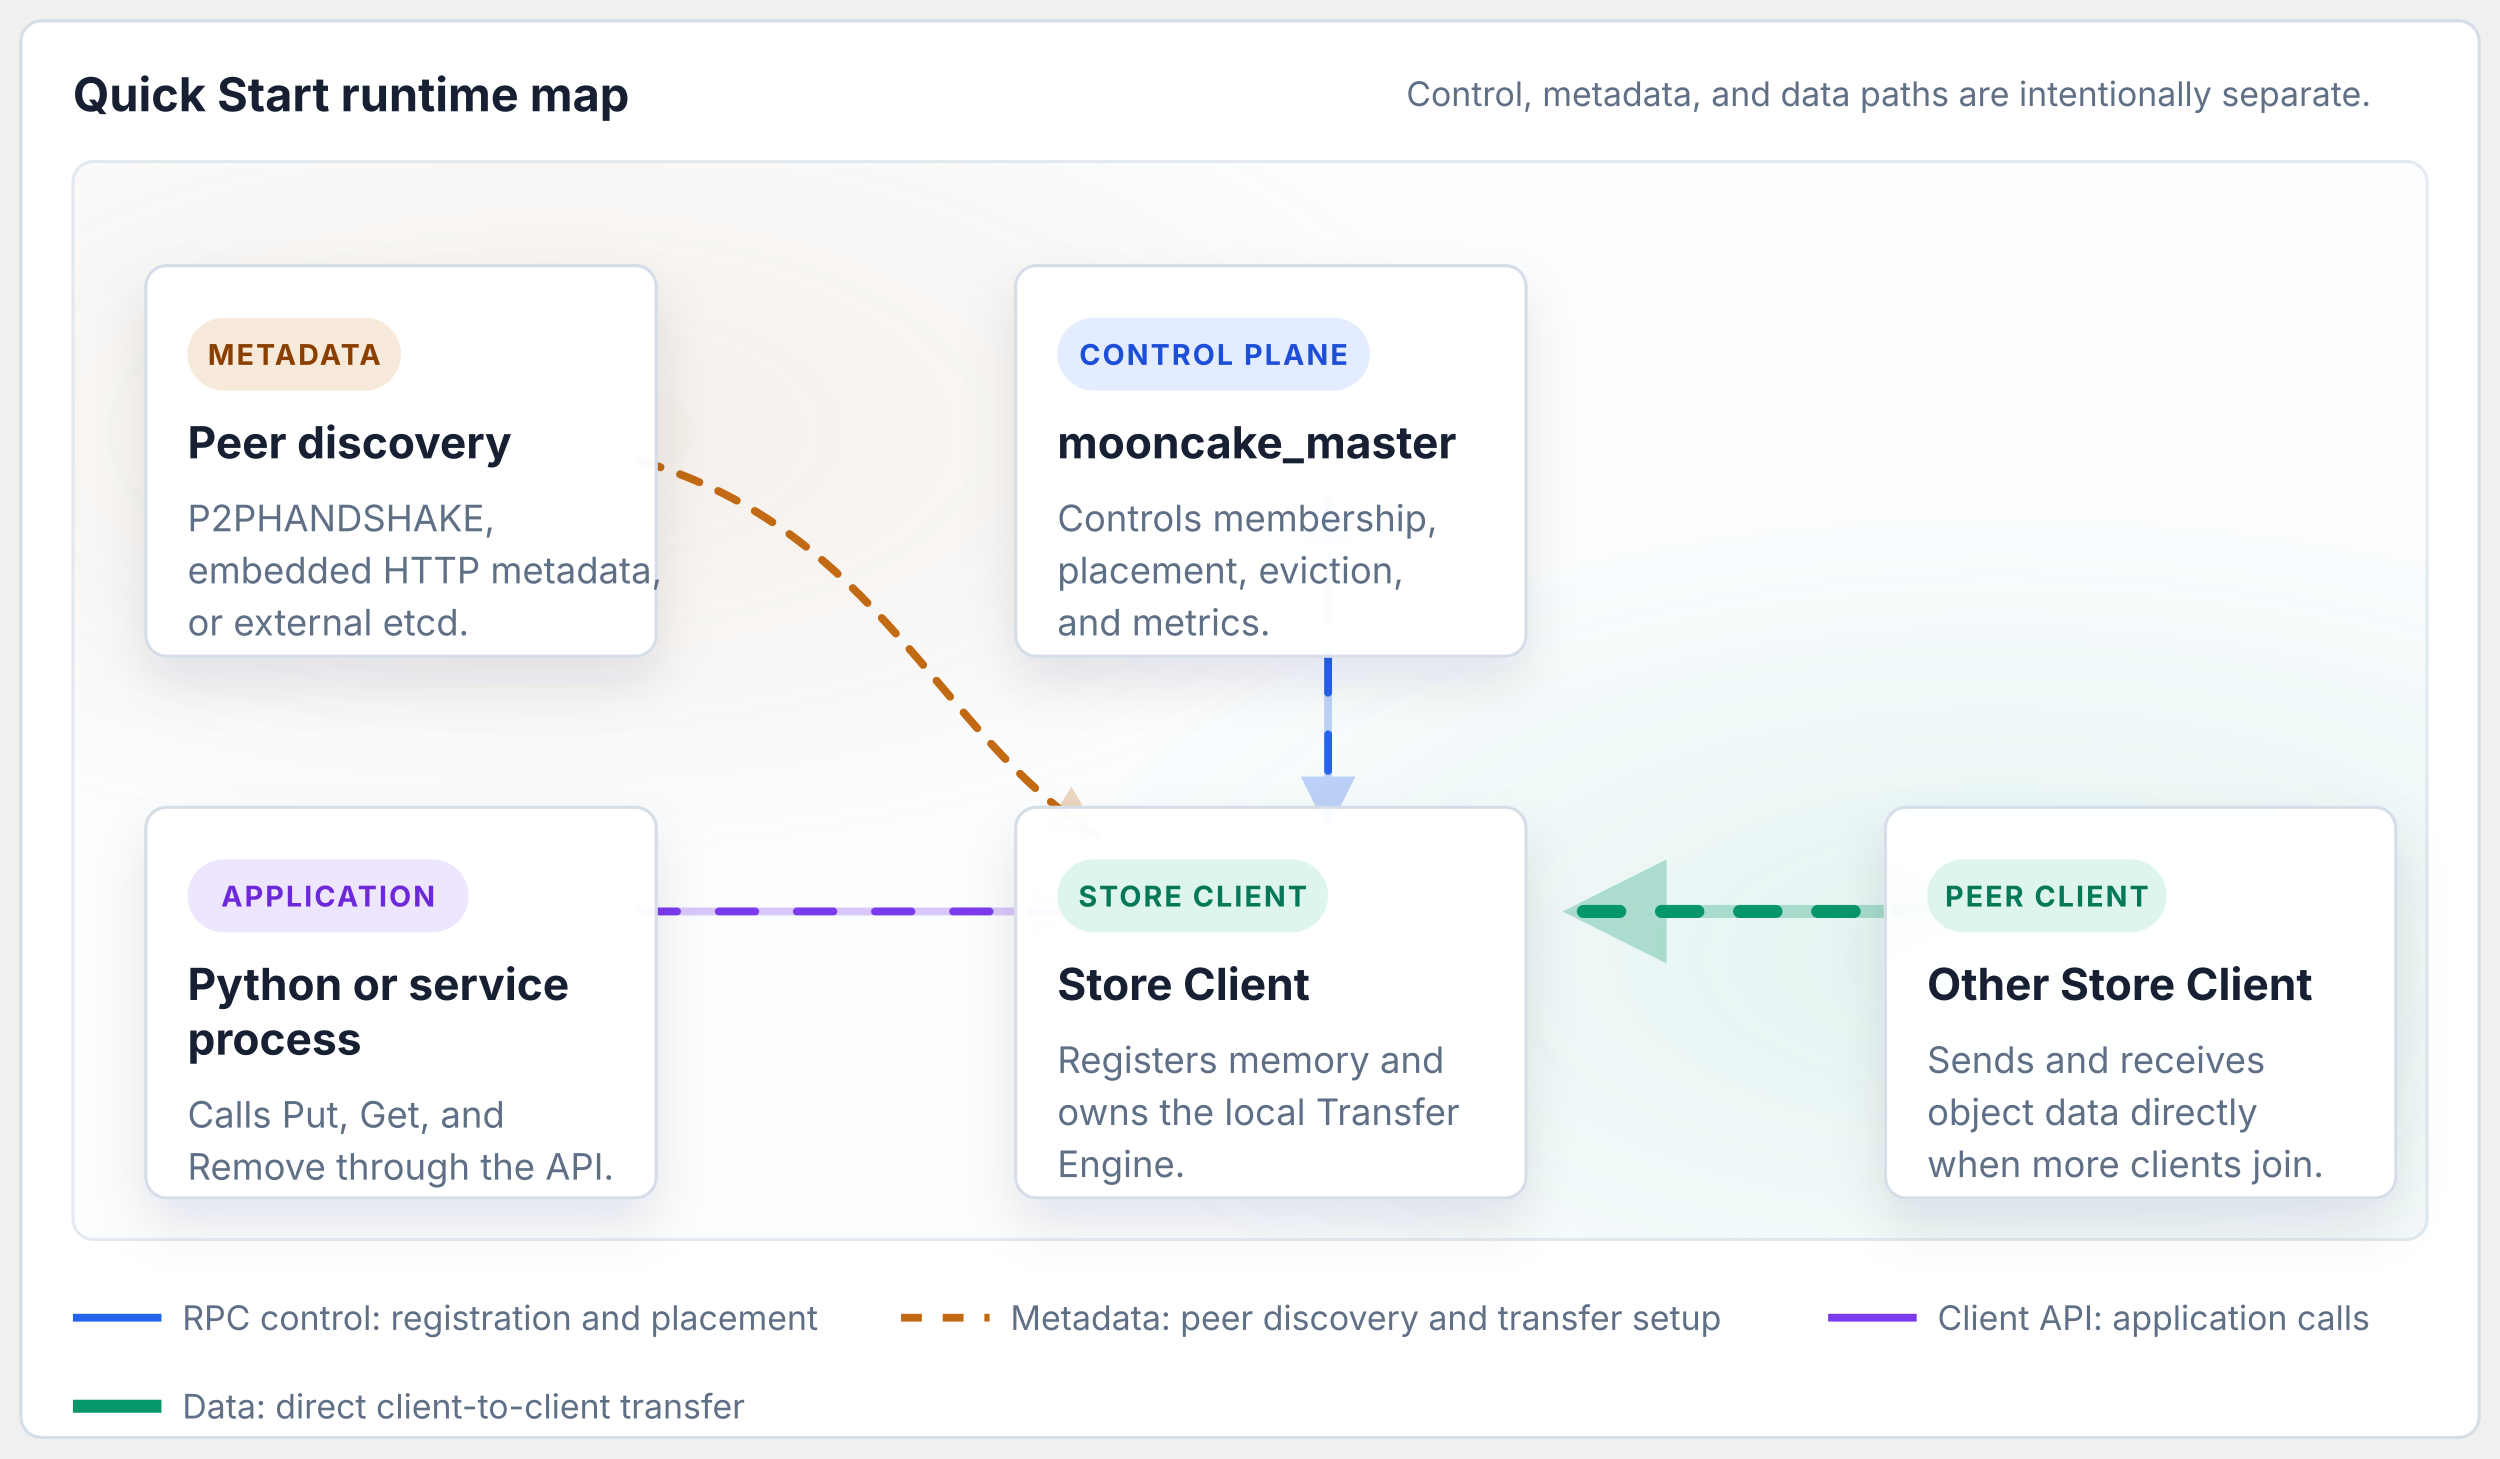
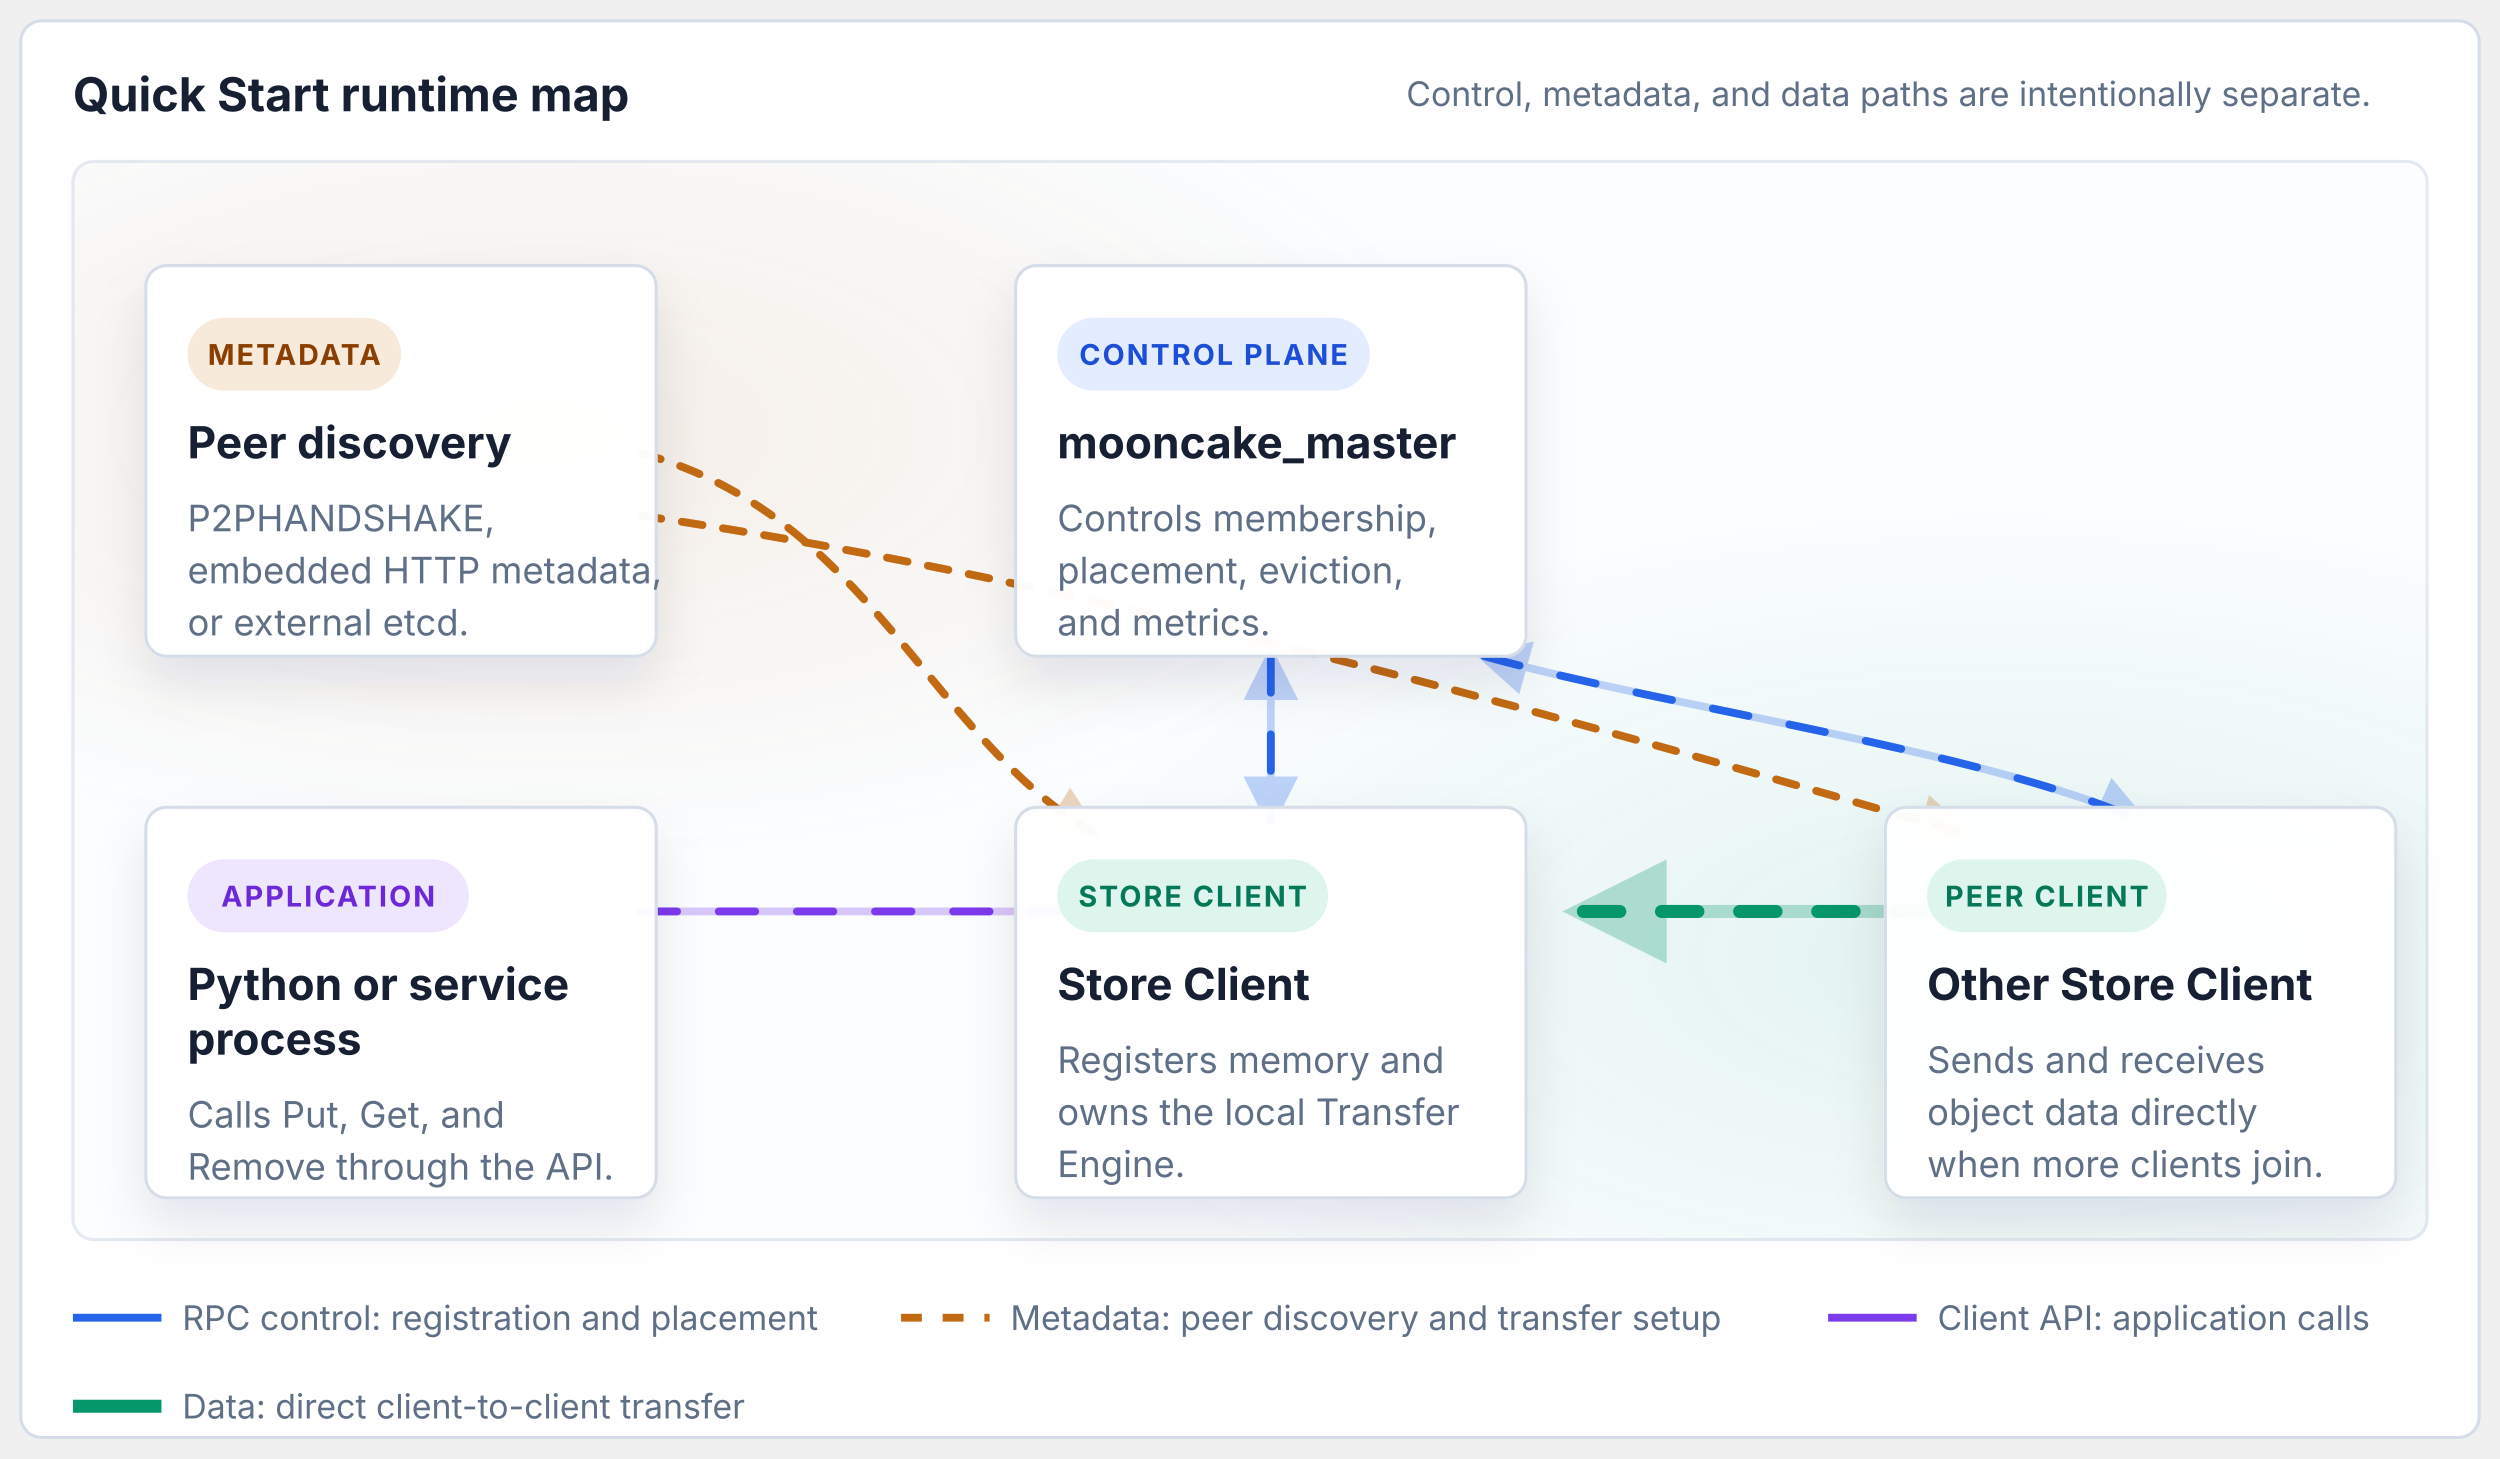
<svg xmlns="http://www.w3.org/2000/svg" viewBox="0 0 960 560" role="img" aria-labelledby="title desc">
  <style>
    .bg { fill: url(#bg); }
    .panel { fill: #fff; stroke: #d5dde8; stroke-width: 1.2; }
    .stage { fill: #fbfdff; stroke: #e4eaf2; stroke-width: 1.2; }
    .node { fill: rgba(255,255,255,.97); stroke: #d5dde8; stroke-width: 1.2; filter: url(#shadow); }
    .title { fill: #172033; font: 700 18px -apple-system, BlinkMacSystemFont, "Segoe UI", sans-serif; dominant-baseline: middle; }
    .hint { fill: #5f6f86; font: 400 13px -apple-system, BlinkMacSystemFont, "Segoe UI", sans-serif; dominant-baseline: middle; }
    .role { font: 700 11px -apple-system, BlinkMacSystemFont, "Segoe UI", sans-serif; letter-spacing: .8px; dominant-baseline: middle; text-anchor: middle; }
    .node-title { fill: #172033; font: 700 17px -apple-system, BlinkMacSystemFont, "Segoe UI", sans-serif; }
    .node-text { fill: #5f6f86; font: 400 14px -apple-system, BlinkMacSystemFont, "Segoe UI", sans-serif; }
    .line-base, .line-run { fill: none; stroke-linecap: round; stroke-linejoin: round; }
    .line-base { opacity: .28; }
    .line-run { stroke-dasharray: 14 16; animation: flow 1.8s linear infinite; }
    .control { stroke: #2563eb; stroke-width: 3; }
    .metadata { stroke: #c26a13; stroke-width: 3; stroke-dasharray: 8 8; }
    .api { stroke: #7c3aed; stroke-width: 3; }
    .data { stroke: #059669; stroke-width: 5; }
    .legend { fill: #5f6f86; font: 400 13px -apple-system, BlinkMacSystemFont, "Segoe UI", sans-serif; dominant-baseline: middle; }
    @keyframes flow { to { stroke-dashoffset: -60; } }
    @media (prefers-reduced-motion: reduce) { .line-run { animation: none; } }
  </style>
  <defs>
    <linearGradient id="bg" x1="0" y1="0" x2="0" y2="1">
      <stop offset="0" stop-color="#ffffff" />
      <stop offset="1" stop-color="#f8fafc" />
    </linearGradient>
    <radialGradient id="warm" cx="20%" cy="25%" r="40%">
      <stop offset="0" stop-color="#c26a13" stop-opacity=".10" />
      <stop offset="1" stop-color="#c26a13" stop-opacity="0" />
    </radialGradient>
    <radialGradient id="cool" cx="82%" cy="74%" r="42%">
      <stop offset="0" stop-color="#059669" stop-opacity=".10" />
      <stop offset="1" stop-color="#059669" stop-opacity="0" />
    </radialGradient>
    <filter id="shadow" x="-20%" y="-20%" width="140%" height="150%">
      <feDropShadow dx="0" dy="10" stdDeviation="10" flood-color="#0f172a" flood-opacity=".10" />
    </filter>
    <marker id="arrow-control" viewBox="0 0 10 10" refX="8" refY="5" markerWidth="7" markerHeight="7" orient="auto-start-reverse">
      <path d="M0 0 10 5 0 10z" fill="#2563eb" />
    </marker>
    <marker id="arrow-metadata" viewBox="0 0 10 10" refX="8" refY="5" markerWidth="7" markerHeight="7" orient="auto">
      <path d="M0 0 10 5 0 10z" fill="#c26a13" />
    </marker>
    <marker id="arrow-api" viewBox="0 0 10 10" refX="8" refY="5" markerWidth="7" markerHeight="7" orient="auto">
      <path d="M0 0 10 5 0 10z" fill="#7c3aed" />
    </marker>
    <marker id="arrow-data" viewBox="0 0 10 10" refX="8" refY="5" markerWidth="8" markerHeight="8" orient="auto-start-reverse">
      <path d="M0 0 10 5 0 10z" fill="#059669" />
    </marker>
  </defs>
  <rect class="panel" x="8" y="8" width="944" height="544" rx="8" />
  <text class="title" x="28" y="36">Quick Start runtime map</text>
  <text class="hint" x="540" y="36">Control, metadata, and data paths are intentionally separate.</text>
  <rect class="stage" x="28" y="62" width="904" height="414" rx="8" />
  <rect x="28" y="62" width="904" height="414" rx="8" fill="url(#warm)" />
  <rect x="28" y="62" width="904" height="414" rx="8" fill="url(#cool)" />
-   <path class="line-base metadata" d="M246 177 C338 204 360 282 420 320" marker-end="url(#arrow-metadata)" />
-   <path class="line-run metadata" d="M246 177 C338 204 360 282 420 320" />
-   <path class="line-base control" d="M510 192 C510 238 510 278 510 315" marker-start="url(#arrow-control)" marker-end="url(#arrow-control)" />
-   <path class="line-run control" d="M510 192 C510 238 510 278 510 315" />
+   <path class="line-base metadata" d="M246 174 C334 198 356 282 420 320" marker-end="url(#arrow-metadata)" />
+   <path class="line-run metadata" d="M246 174 C334 198 356 282 420 320" />
+   <path class="line-base metadata" d="M246 198 C426 224 622 282 754 320" marker-end="url(#arrow-metadata)" />
+   <path class="line-run metadata" d="M246 198 C426 224 622 282 754 320" />
+   <path class="line-base control" d="M488 252 C488 276 488 296 488 315" marker-start="url(#arrow-control)" marker-end="url(#arrow-control)" />
+   <path class="line-run control" d="M488 252 C488 276 488 296 488 315" />
+   <path class="line-base control" d="M570 252 C642 272 760 288 822 315" marker-start="url(#arrow-control)" marker-end="url(#arrow-control)" />
+   <path class="line-run control" d="M570 252 C642 272 760 288 822 315" />
  <path class="line-base api" d="M246 350 C302 350 352 350 412 350" marker-end="url(#arrow-api)" />
  <path class="line-run api" d="M246 350 C302 350 352 350 412 350" />
  <path class="line-base data" d="M608 350 C660 350 705 350 756 350" marker-start="url(#arrow-data)" marker-end="url(#arrow-data)" />
  <path class="line-run data" d="M608 350 C660 350 705 350 756 350" />
  <g transform="translate(56 102)">
    <rect class="node" width="196" height="150" rx="8" />
    <rect x="16" y="20" width="82" height="28" rx="14" fill="#f7eadb" />
    <text class="role" x="57" y="34" fill="#8a3f00">METADATA</text>
    <text class="node-title" x="16" y="74">Peer discovery</text>
    <text class="node-text" x="16" y="102">P2PHANDSHAKE,</text>
    <text class="node-text" x="16" y="122">embedded HTTP metadata,</text>
    <text class="node-text" x="16" y="142">or external etcd.</text>
  </g>
  <g transform="translate(390 102)">
    <rect class="node" width="196" height="150" rx="8" />
    <rect x="16" y="20" width="120" height="28" rx="14" fill="#e4ecff" />
    <text class="role" x="76" y="34" fill="#1d4ed8">CONTROL PLANE</text>
    <text class="node-title" x="16" y="74">mooncake_master</text>
    <text class="node-text" x="16" y="102">Controls membership,</text>
    <text class="node-text" x="16" y="122">placement, eviction,</text>
    <text class="node-text" x="16" y="142">and metrics.</text>
  </g>
  <g transform="translate(56 310)">
    <rect class="node" width="196" height="150" rx="8" />
    <rect x="16" y="20" width="108" height="28" rx="14" fill="#eee5ff" />
    <text class="role" x="70" y="34" fill="#6d28d9">APPLICATION</text>
    <text class="node-title" x="16" y="74">Python or service</text>
    <text class="node-title" x="16" y="95">process</text>
    <text class="node-text" x="16" y="123">Calls Put, Get, and</text>
    <text class="node-text" x="16" y="143">Remove through the API.</text>
  </g>
  <g transform="translate(390 310)">
    <rect class="node" width="196" height="150" rx="8" />
    <rect x="16" y="20" width="104" height="28" rx="14" fill="#ddf5ed" />
    <text class="role" x="68" y="34" fill="#047857">STORE CLIENT</text>
    <text class="node-title" x="16" y="74">Store Client</text>
    <text class="node-text" x="16" y="102">Registers memory and</text>
    <text class="node-text" x="16" y="122">owns the local Transfer</text>
    <text class="node-text" x="16" y="142">Engine.</text>
  </g>
  <g transform="translate(724 310)">
    <rect class="node" width="196" height="150" rx="8" />
    <rect x="16" y="20" width="92" height="28" rx="14" fill="#ddf5ed" />
    <text class="role" x="62" y="34" fill="#047857">PEER CLIENT</text>
    <text class="node-title" x="16" y="74">Other Store Client</text>
    <text class="node-text" x="16" y="102">Sends and receives</text>
    <text class="node-text" x="16" y="122">object data directly</text>
    <text class="node-text" x="16" y="142">when more clients join.</text>
  </g>
  <g transform="translate(28 506)">
    <line x1="0" y1="0" x2="34" y2="0" class="control" />
    <text class="legend" x="42" y="0">RPC control: registration and placement</text>
    <line x1="318" y1="0" x2="352" y2="0" class="metadata" />
    <text class="legend" x="360" y="0">Metadata: peer discovery and transfer setup</text>
    <line x1="674" y1="0" x2="708" y2="0" class="api" />
    <text class="legend" x="716" y="0">Client API: application calls</text>
    <line x1="0" y1="34" x2="34" y2="34" class="data" />
    <text class="legend" x="42" y="34">Data: direct client-to-client transfer</text>
  </g>
</svg>
